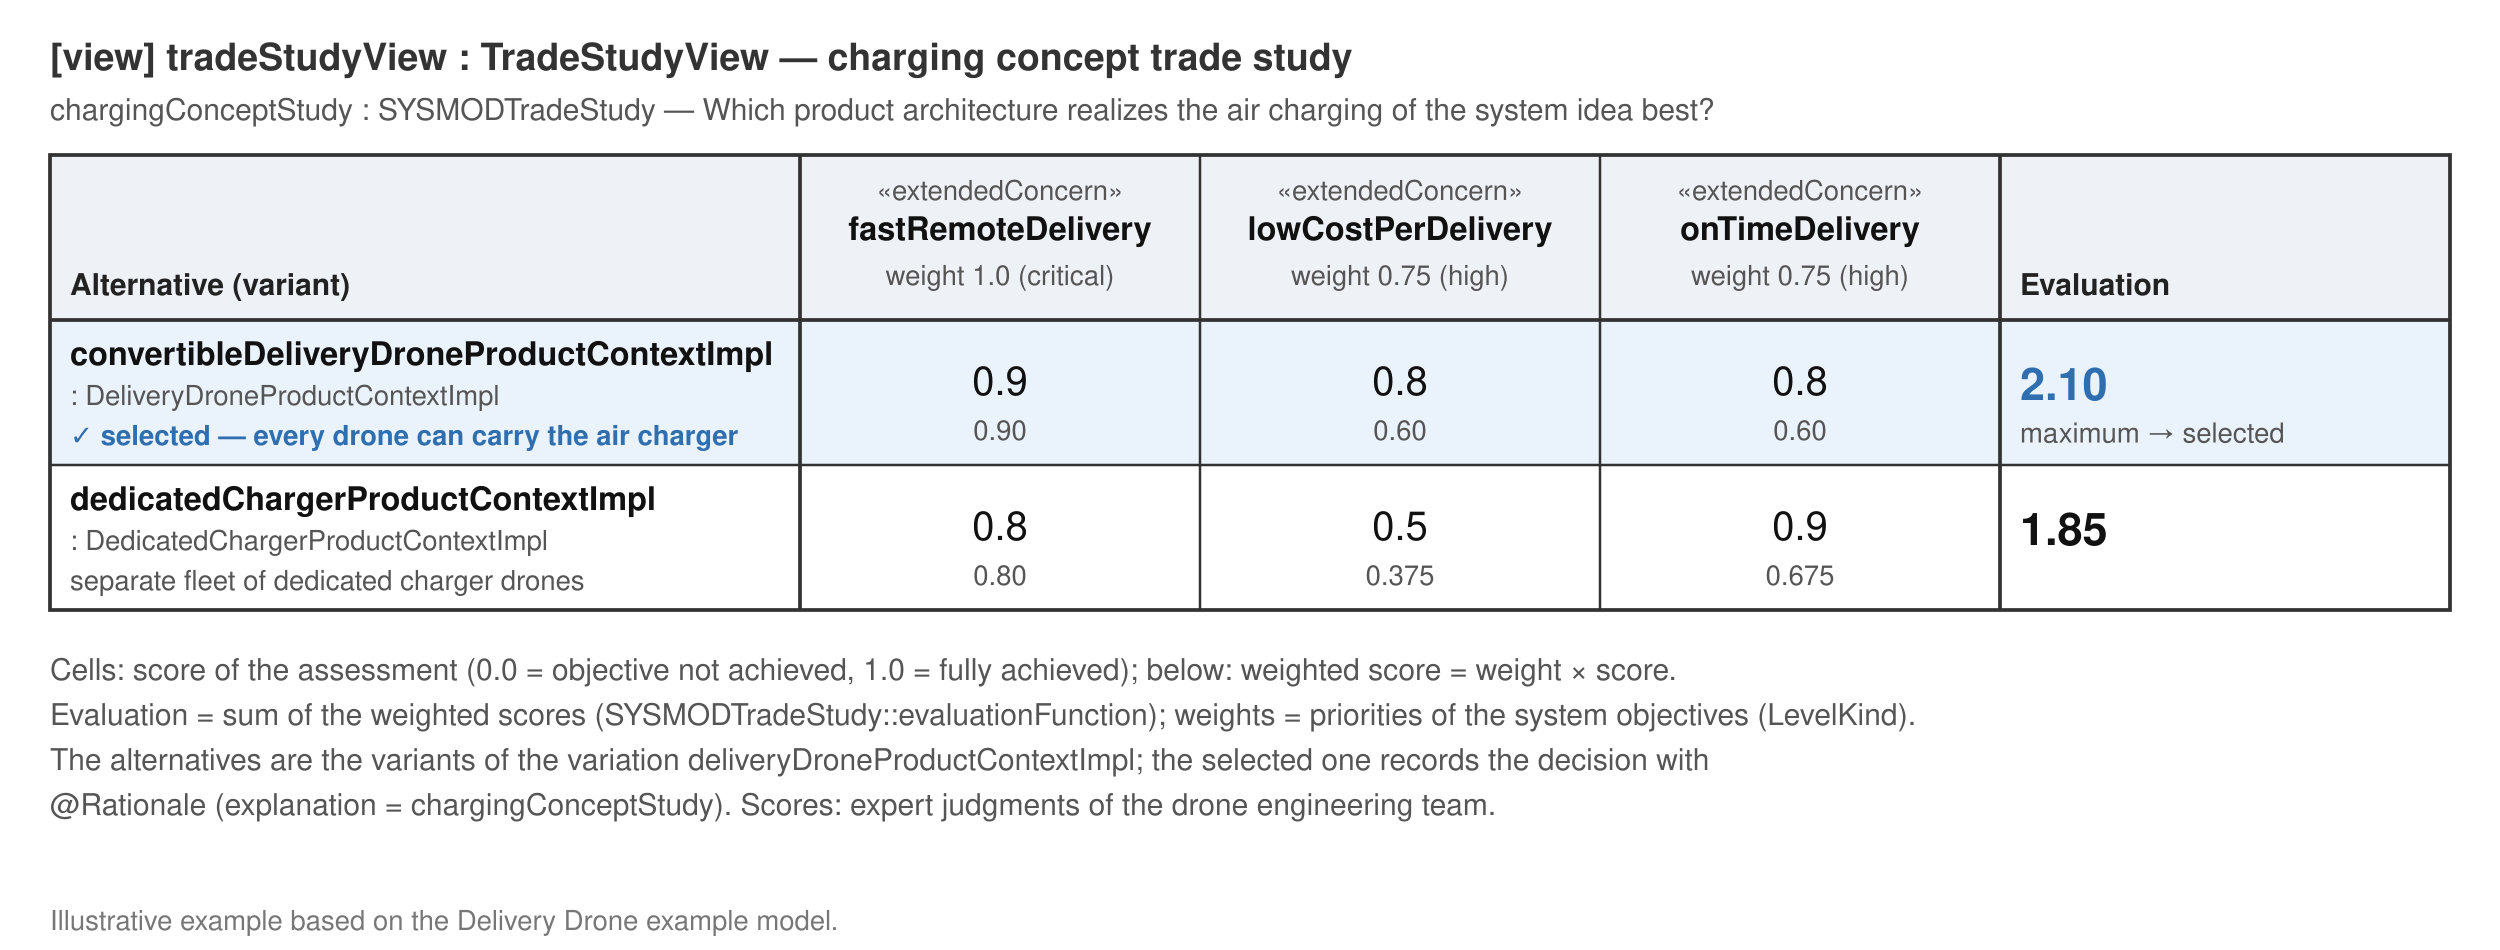
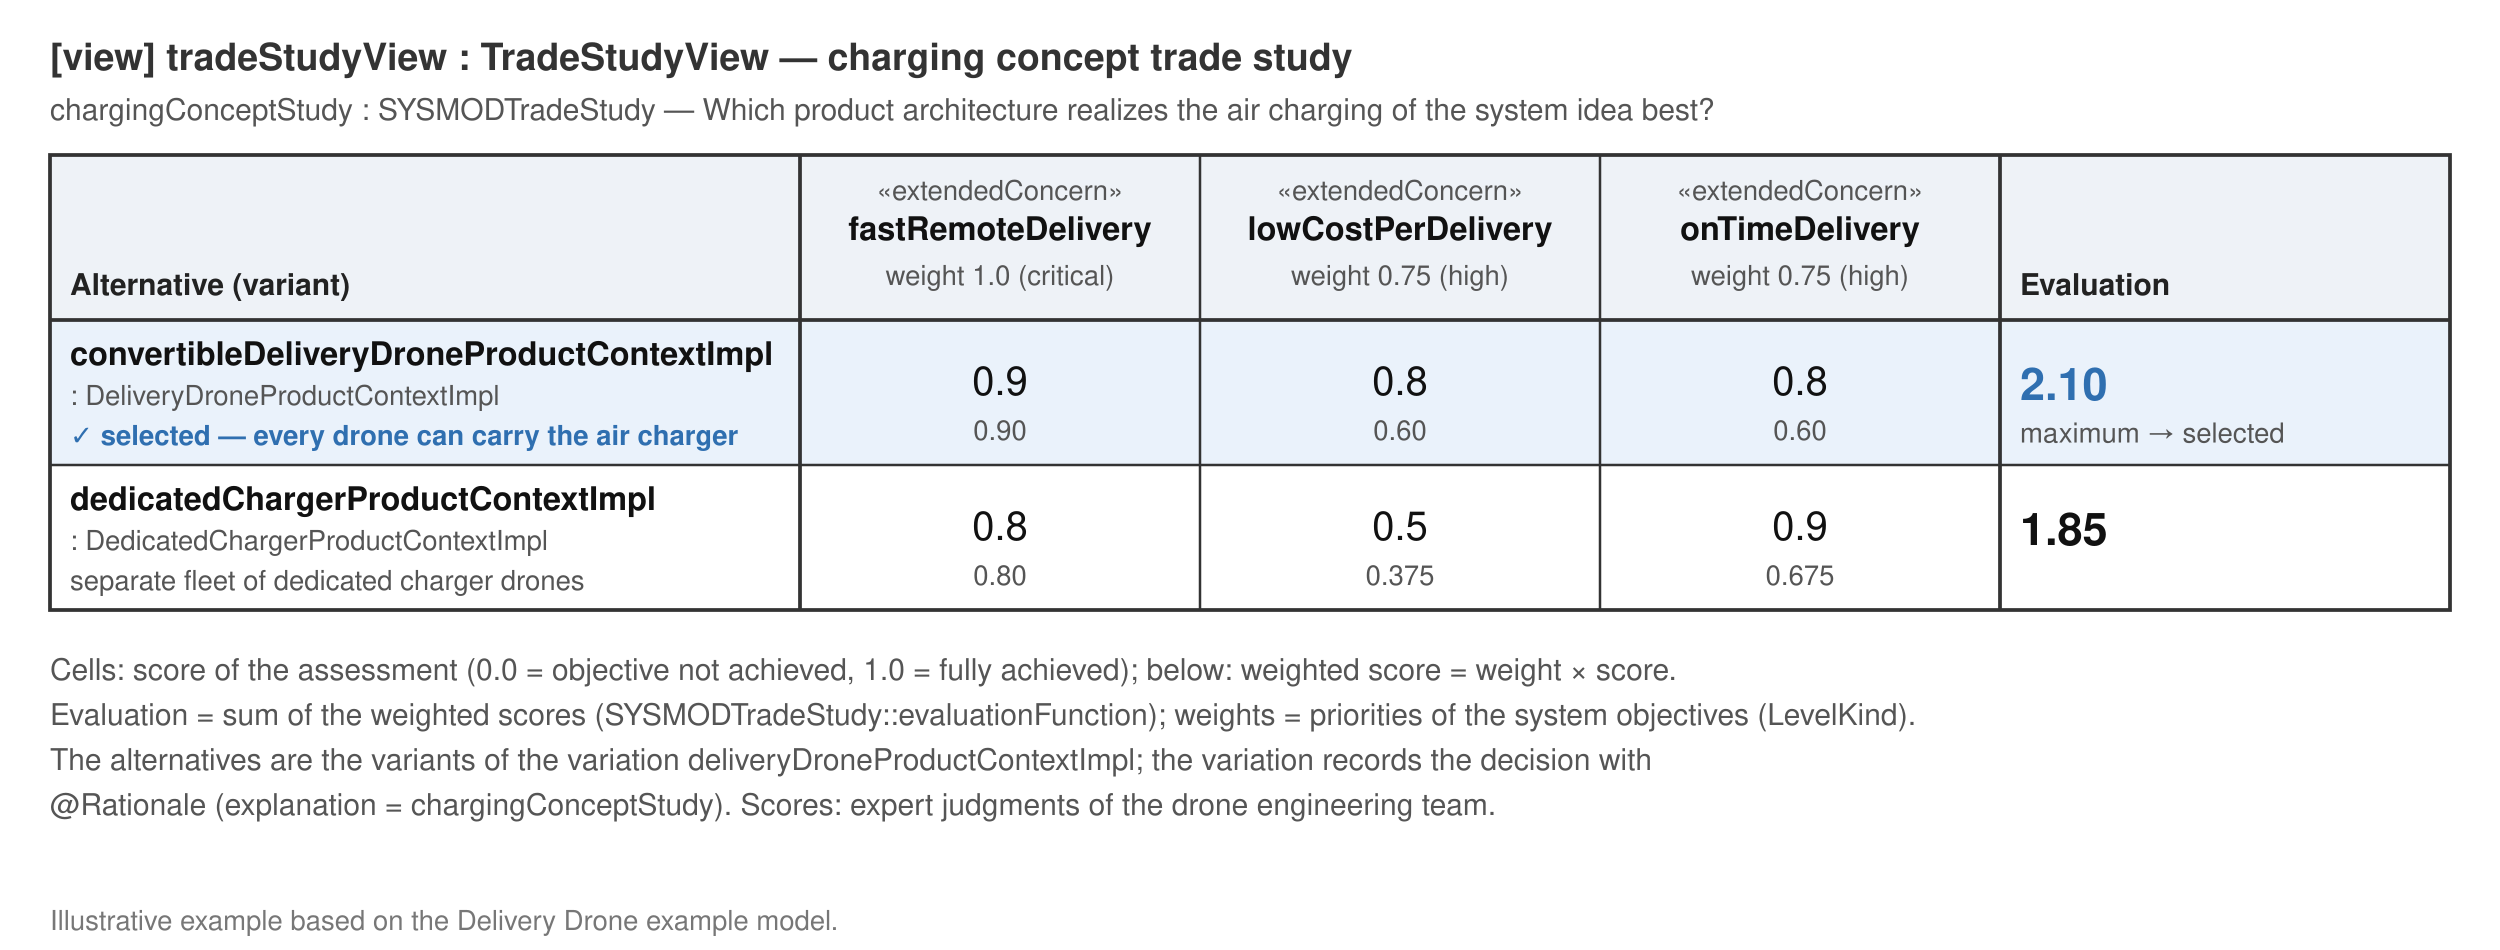
<svg xmlns="http://www.w3.org/2000/svg" width="1000" height="380" viewBox="0 0 1000 380" font-family="Segoe UI, Helvetica, Arial, sans-serif">
  <rect width="1000" height="380" fill="#ffffff" />
  <text x="20" y="28" font-size="15" font-weight="600" fill="#333">[view] tradeStudyView : TradeStudyView — charging concept trade study</text>
  <text x="20" y="48" font-size="12" fill="#555">chargingConceptStudy : SYSMODTradeStudy — Which product architecture realizes the air charging of the system idea best?</text>
  <rect x="20" y="62" width="960" height="66" fill="#eef2f7" />
  <rect x="20" y="128" width="960" height="58" fill="#eaf2fb" />
  <rect x="20" y="186" width="960" height="58" fill="#ffffff" />
  <g stroke="#333" stroke-width="1">
    <rect x="20" y="62" width="960" height="182" fill="none" stroke-width="1.5" />
    <line x1="20" y1="128" x2="980" y2="128" stroke-width="1.5" />
    <line x1="20" y1="186" x2="980" y2="186" />
    <line x1="320" y1="62" x2="320" y2="244" stroke-width="1.5" />
    <line x1="480" y1="62" x2="480" y2="244" />
    <line x1="640" y1="62" x2="640" y2="244" />
    <line x1="800" y1="62" x2="800" y2="244" stroke-width="1.5" />
  </g>
  <g font-size="12" font-weight="600" fill="#222">
    <text x="28" y="118">Alternative (variant)</text>
    <text x="808" y="118">Evaluation</text>
  </g>
  <g text-anchor="middle">
    <text x="400" y="80" font-size="11" fill="#555">«extendedConcern»</text>
    <text x="400" y="96" font-size="13" font-weight="600" fill="#111">fastRemoteDelivery</text>
    <text x="400" y="114" font-size="11" fill="#555">weight 1.0 (critical)</text>
    <text x="560" y="80" font-size="11" fill="#555">«extendedConcern»</text>
    <text x="560" y="96" font-size="13" font-weight="600" fill="#111">lowCostPerDelivery</text>
    <text x="560" y="114" font-size="11" fill="#555">weight 0.75 (high)</text>
    <text x="720" y="80" font-size="11" fill="#555">«extendedConcern»</text>
    <text x="720" y="96" font-size="13" font-weight="600" fill="#111">onTimeDelivery</text>
    <text x="720" y="114" font-size="11" fill="#555">weight 0.75 (high)</text>
  </g>
  <text x="28" y="146" font-size="13" font-weight="600" fill="#111">convertibleDeliveryDroneProductContextImpl</text>
  <text x="28" y="162" font-size="11" fill="#555">: DeliveryDroneProductContextImpl</text>
  <text x="28" y="178" font-size="11" fill="#2f6fb0" font-weight="600">✓ selected — every drone can carry the air charger</text>
  <g text-anchor="middle">
    <text x="400" y="158" font-size="16" fill="#111">0.9</text>
    <text x="400" y="176" font-size="11" fill="#555">0.90</text>
    <text x="560" y="158" font-size="16" fill="#111">0.8</text>
    <text x="560" y="176" font-size="11" fill="#555">0.60</text>
    <text x="720" y="158" font-size="16" fill="#111">0.8</text>
    <text x="720" y="176" font-size="11" fill="#555">0.60</text>
  </g>
  <text x="808" y="160" font-size="18" font-weight="600" fill="#2f6fb0">2.10</text>
  <text x="808" y="177" font-size="11" fill="#555">maximum → selected</text>
  <text x="28" y="204" font-size="13" font-weight="600" fill="#111">dedicatedChargerProductContextImpl</text>
  <text x="28" y="220" font-size="11" fill="#555">: DedicatedChargerProductContextImpl</text>
  <text x="28" y="236" font-size="11" fill="#555">separate fleet of dedicated charger drones</text>
  <g text-anchor="middle">
    <text x="400" y="216" font-size="16" fill="#111">0.8</text>
    <text x="400" y="234" font-size="11" fill="#555">0.80</text>
    <text x="560" y="216" font-size="16" fill="#111">0.5</text>
    <text x="560" y="234" font-size="11" fill="#555">0.375</text>
    <text x="720" y="216" font-size="16" fill="#111">0.9</text>
    <text x="720" y="234" font-size="11" fill="#555">0.675</text>
  </g>
  <text x="808" y="218" font-size="18" font-weight="600" fill="#111">1.85</text>
  <g font-size="12" fill="#555">
    <text x="20" y="272">Cells: score of the assessment (0.0 = objective not achieved, 1.0 = fully achieved); below: weighted score = weight × score.</text>
    <text x="20" y="290">Evaluation = sum of the weighted scores (SYSMODTradeStudy::evaluationFunction); weights = priorities of the system objectives (LevelKind).</text>
-     <text x="20" y="308">The alternatives are the variants of the variation deliveryDroneProductContextImpl; the selected one records the decision with</text>
+     <text x="20" y="308">The alternatives are the variants of the variation deliveryDroneProductContextImpl; the variation records the decision with</text>
    <text x="20" y="326">@Rationale (explanation = chargingConceptStudy). Scores: expert judgments of the drone engineering team.</text>
  </g>
  <text x="20" y="372" font-size="11" fill="#777">Illustrative example based on the Delivery Drone example model.</text>
</svg>
